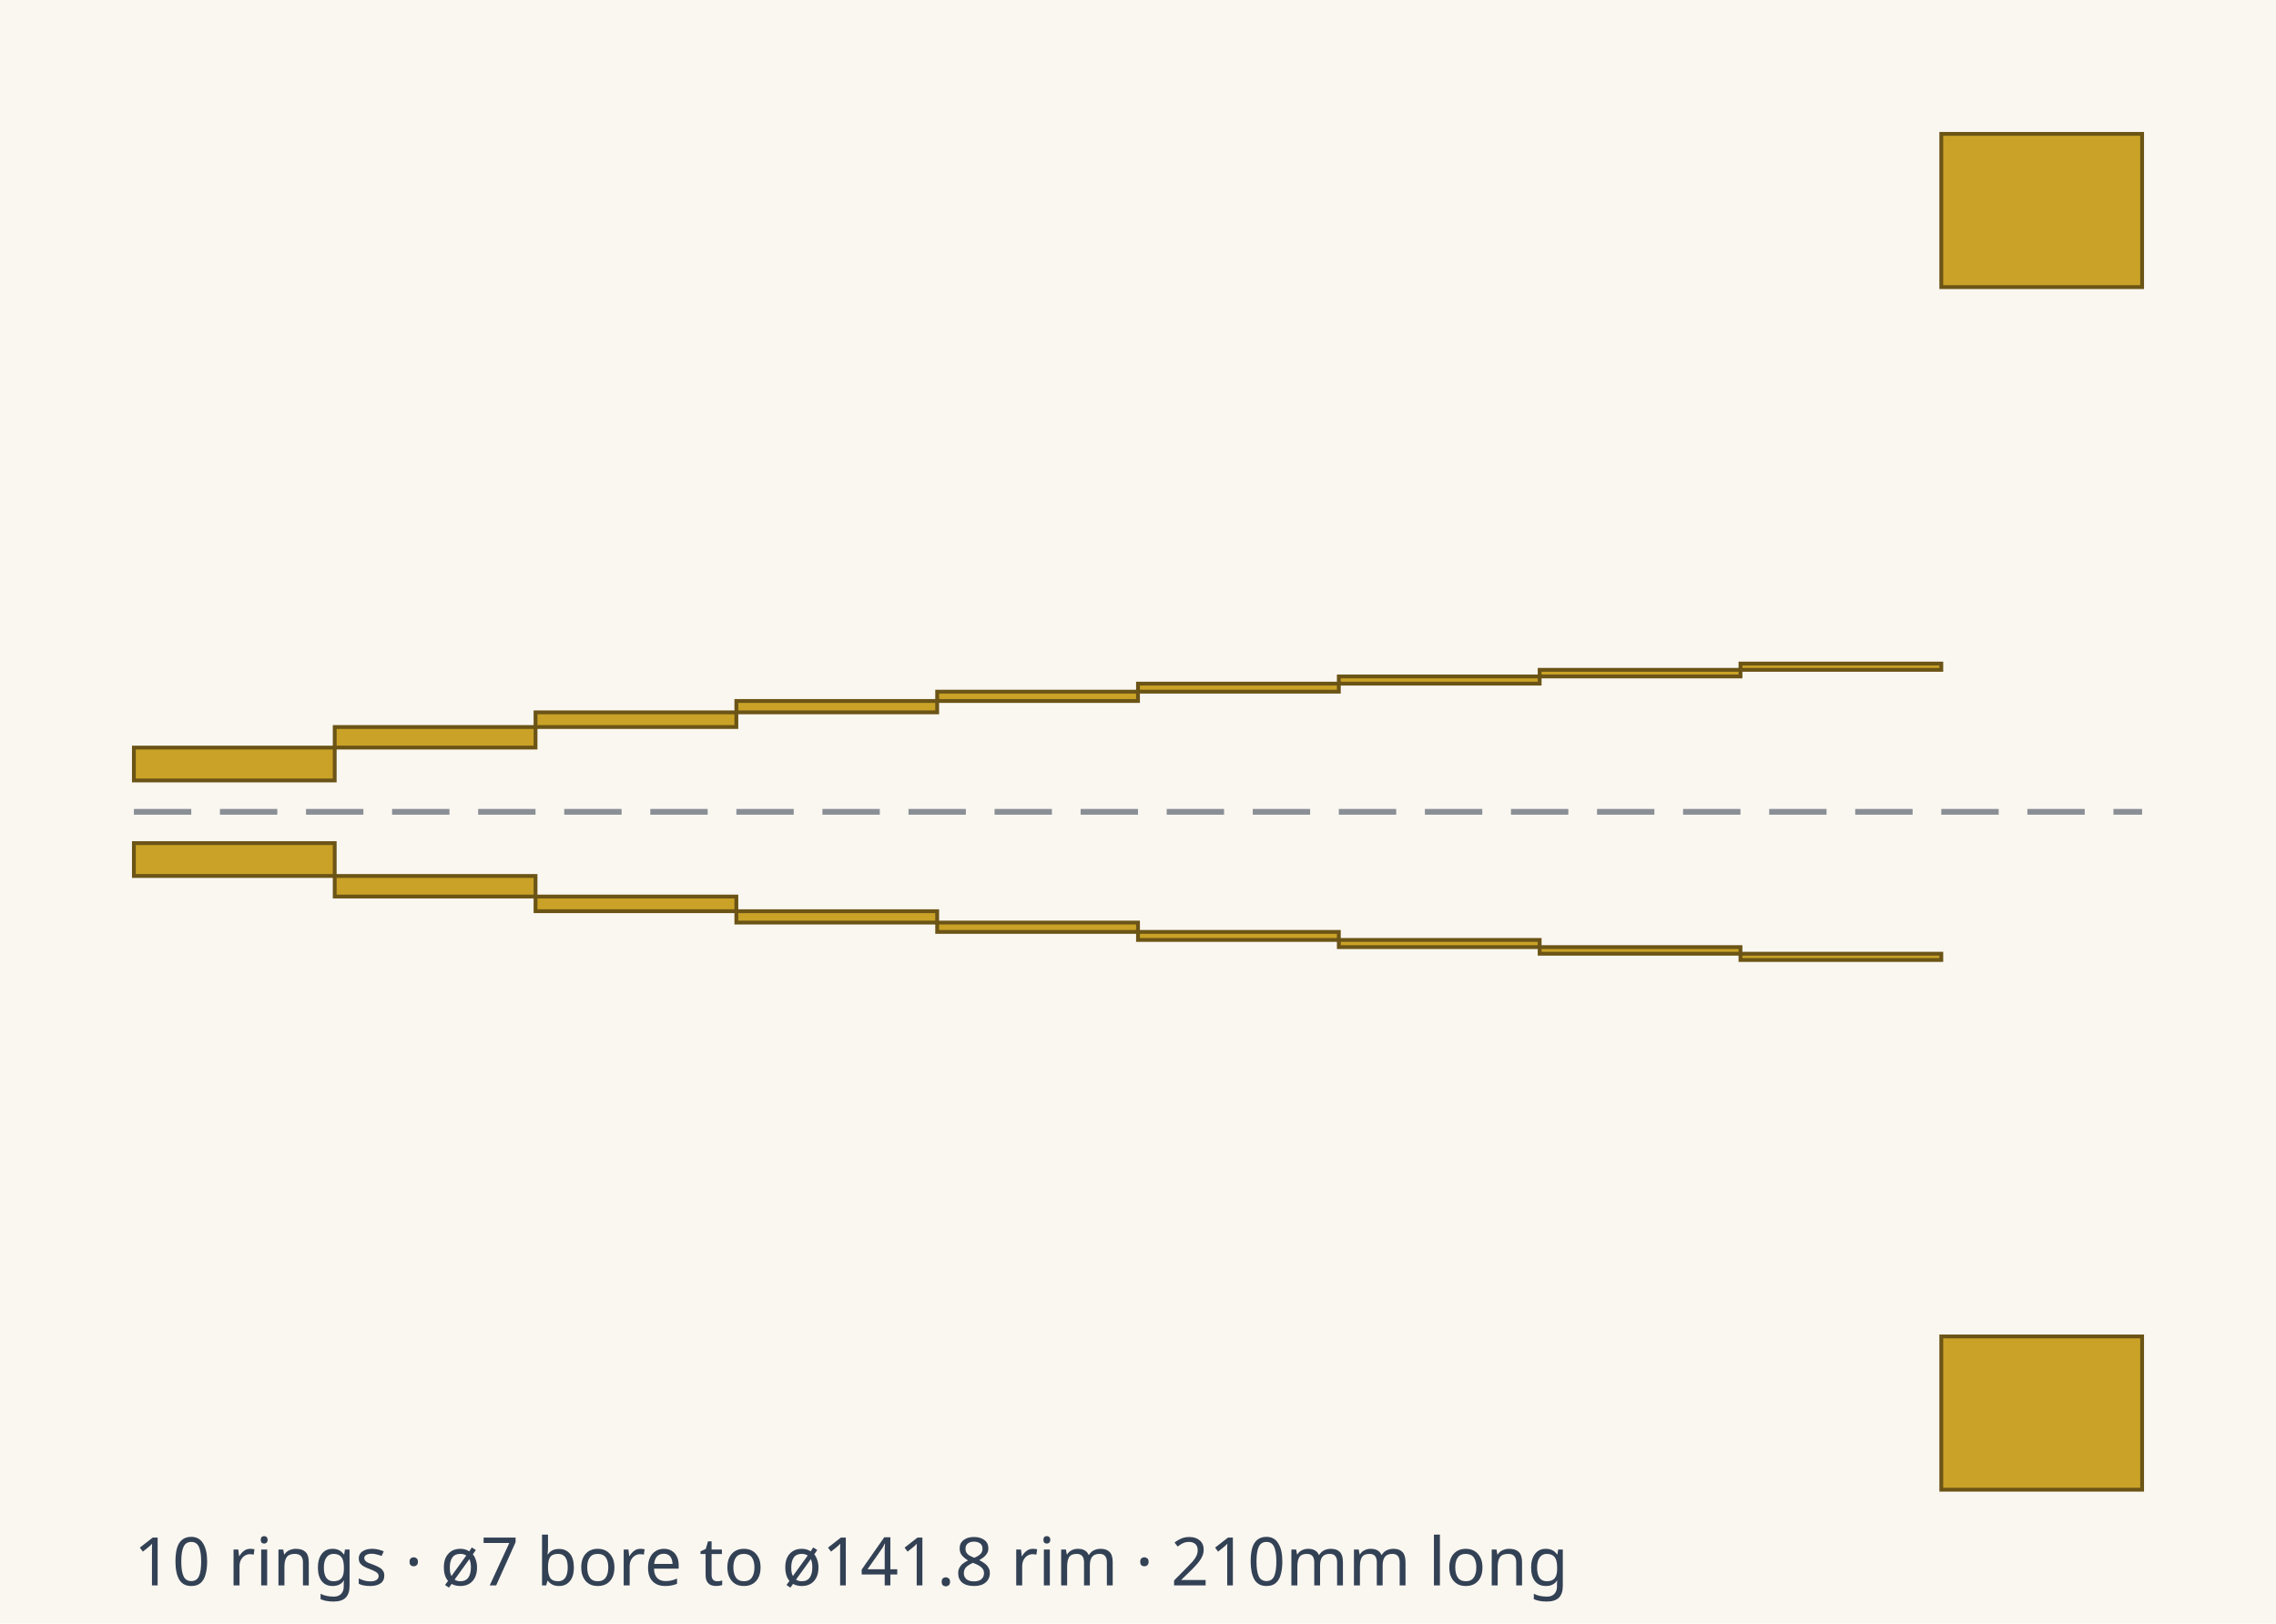
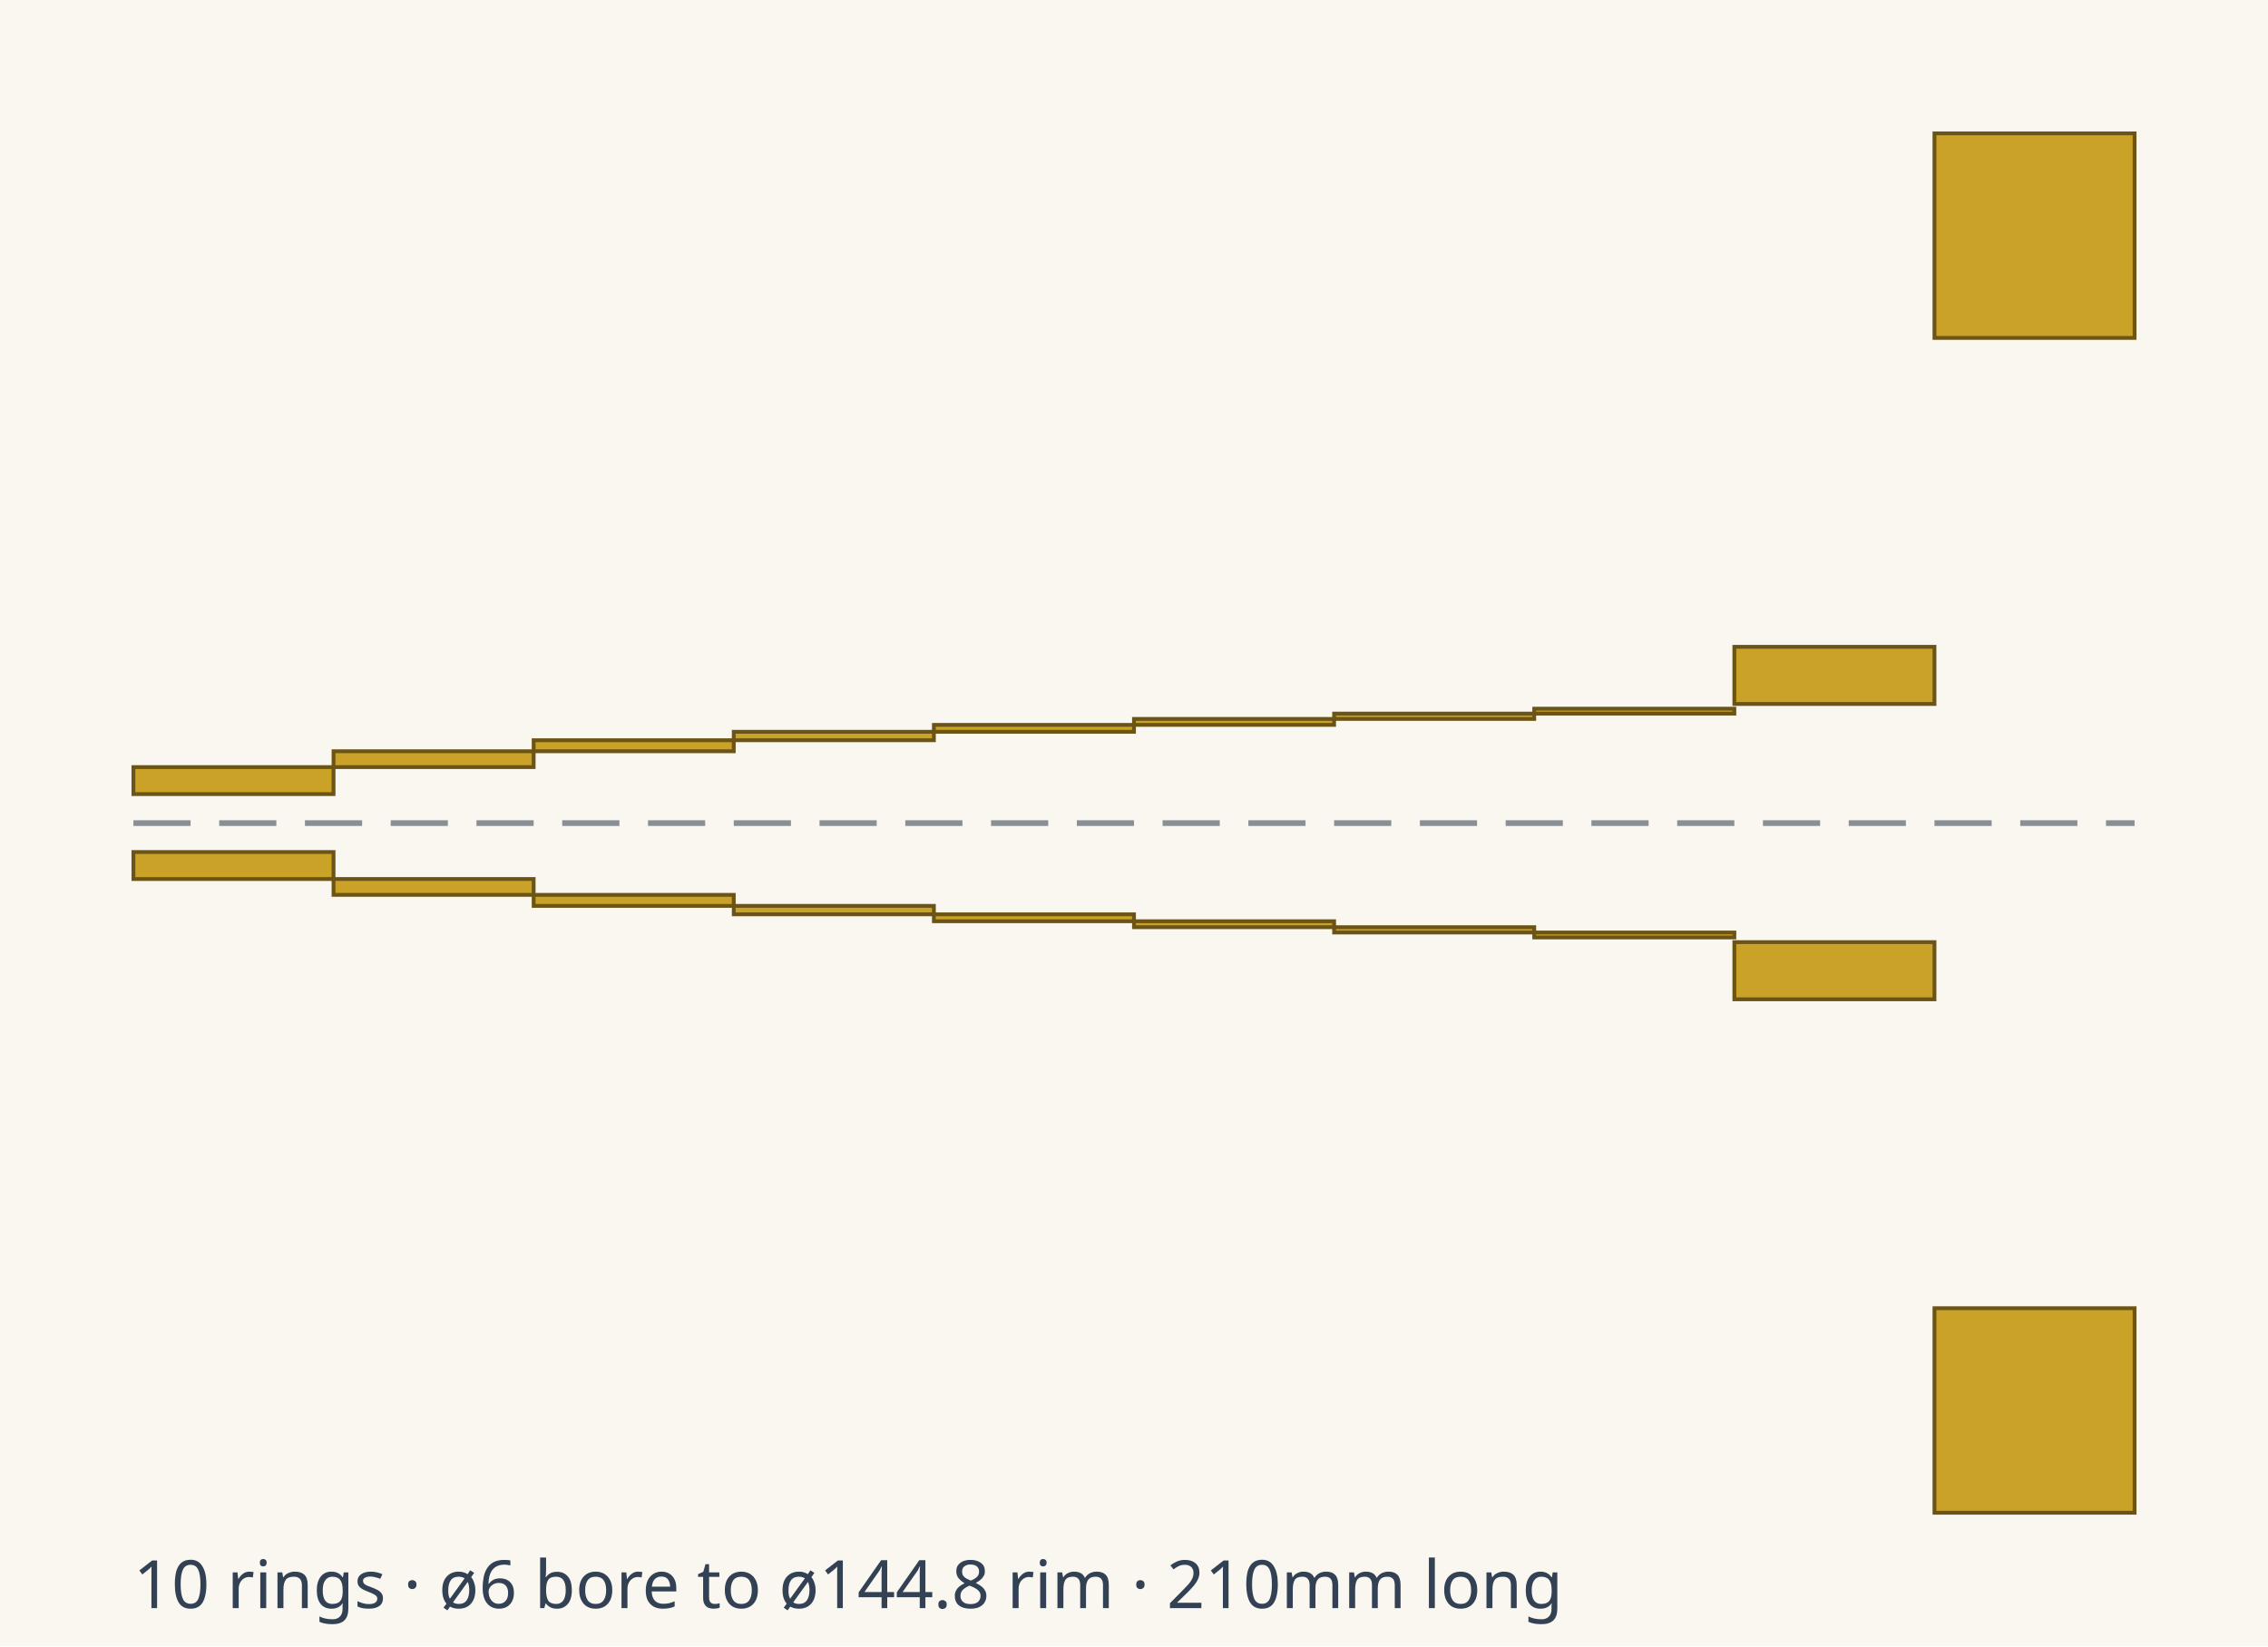
- <svg xmlns="http://www.w3.org/2000/svg" width="238.0mm" height="169.8mm" viewBox="0 0 238.0 169.8" role="img" aria-label="Axial section of a 10-ring bell: the bore climbing one staircase and the outside another, wall between them">
-   <rect width="238.0" height="169.8" fill="#faf7f0" />
-   <rect x="14.000" y="78.182" width="21.000" height="3.438" fill="#c9a227" stroke="#6b5416" stroke-width="0.4" />
-   <rect x="14.000" y="88.171" width="21.000" height="3.438" fill="#c9a227" stroke="#6b5416" stroke-width="0.4" />
-   <rect x="35.000" y="76.031" width="21.000" height="2.150" fill="#c9a227" stroke="#6b5416" stroke-width="0.4" />
-   <rect x="35.000" y="91.609" width="21.000" height="2.150" fill="#c9a227" stroke="#6b5416" stroke-width="0.4" />
-   <rect x="56.000" y="74.497" width="21.000" height="1.534" fill="#c9a227" stroke="#6b5416" stroke-width="0.4" />
-   <rect x="56.000" y="93.759" width="21.000" height="1.534" fill="#c9a227" stroke="#6b5416" stroke-width="0.4" />
-   <rect x="77.000" y="73.309" width="21.000" height="1.188" fill="#c9a227" stroke="#6b5416" stroke-width="0.4" />
-   <rect x="77.000" y="95.294" width="21.000" height="1.188" fill="#c9a227" stroke="#6b5416" stroke-width="0.4" />
-   <rect x="98.000" y="72.333" width="21.000" height="0.976" fill="#c9a227" stroke="#6b5416" stroke-width="0.4" />
-   <rect x="98.000" y="96.482" width="21.000" height="0.976" fill="#c9a227" stroke="#6b5416" stroke-width="0.4" />
-   <rect x="119.000" y="71.493" width="21.000" height="0.840" fill="#c9a227" stroke="#6b5416" stroke-width="0.4" />
-   <rect x="119.000" y="97.458" width="21.000" height="0.840" fill="#c9a227" stroke="#6b5416" stroke-width="0.4" />
-   <rect x="140.000" y="70.743" width="21.000" height="0.750" fill="#c9a227" stroke="#6b5416" stroke-width="0.4" />
-   <rect x="140.000" y="98.298" width="21.000" height="0.750" fill="#c9a227" stroke="#6b5416" stroke-width="0.4" />
-   <rect x="161.000" y="70.051" width="21.000" height="0.692" fill="#c9a227" stroke="#6b5416" stroke-width="0.4" />
-   <rect x="161.000" y="99.048" width="21.000" height="0.692" fill="#c9a227" stroke="#6b5416" stroke-width="0.4" />
-   <rect x="182.000" y="69.395" width="21.000" height="0.656" fill="#c9a227" stroke="#6b5416" stroke-width="0.4" />
-   <rect x="182.000" y="99.739" width="21.000" height="0.656" fill="#c9a227" stroke="#6b5416" stroke-width="0.4" />
-   <rect x="203.000" y="14.000" width="21.000" height="16.027" fill="#c9a227" stroke="#6b5416" stroke-width="0.4" />
-   <rect x="203.000" y="139.764" width="21.000" height="16.027" fill="#c9a227" stroke="#6b5416" stroke-width="0.4" />
-   <line x1="14.0" y1="84.9" x2="224.0" y2="84.9" stroke="#8a8f96" stroke-width="0.6" stroke-dasharray="6 3" />
-   <text x="14.0" y="165.8" font-family="ui-sans-serif,system-ui,sans-serif" font-size="7" fill="#334155">10 rings · ø7 bore to ø141.8 rim · 210mm long</text>
+ <svg xmlns="http://www.w3.org/2000/svg" width="238.0mm" height="172.8mm" viewBox="0 0 238.0 172.8" role="img" aria-label="Axial section of a 10-ring bell: the bore climbing one staircase and the outside another, wall between them">
+   <rect width="238.0" height="172.8" fill="#faf7f0" />
+   <rect x="14.000" y="80.521" width="21.000" height="2.834" fill="#c9a227" stroke="#6b5416" stroke-width="0.4" />
+   <rect x="14.000" y="89.436" width="21.000" height="2.834" fill="#c9a227" stroke="#6b5416" stroke-width="0.4" />
+   <rect x="35.000" y="78.858" width="21.000" height="1.663" fill="#c9a227" stroke="#6b5416" stroke-width="0.4" />
+   <rect x="35.000" y="92.269" width="21.000" height="1.663" fill="#c9a227" stroke="#6b5416" stroke-width="0.4" />
+   <rect x="56.000" y="77.701" width="21.000" height="1.157" fill="#c9a227" stroke="#6b5416" stroke-width="0.4" />
+   <rect x="56.000" y="93.933" width="21.000" height="1.157" fill="#c9a227" stroke="#6b5416" stroke-width="0.4" />
+   <rect x="77.000" y="76.815" width="21.000" height="0.886" fill="#c9a227" stroke="#6b5416" stroke-width="0.4" />
+   <rect x="77.000" y="95.089" width="21.000" height="0.886" fill="#c9a227" stroke="#6b5416" stroke-width="0.4" />
+   <rect x="98.000" y="76.090" width="21.000" height="0.725" fill="#c9a227" stroke="#6b5416" stroke-width="0.4" />
+   <rect x="98.000" y="95.976" width="21.000" height="0.725" fill="#c9a227" stroke="#6b5416" stroke-width="0.4" />
+   <rect x="119.000" y="75.465" width="21.000" height="0.624" fill="#c9a227" stroke="#6b5416" stroke-width="0.4" />
+   <rect x="119.000" y="96.701" width="21.000" height="0.624" fill="#c9a227" stroke="#6b5416" stroke-width="0.4" />
+   <rect x="140.000" y="74.906" width="21.000" height="0.559" fill="#c9a227" stroke="#6b5416" stroke-width="0.4" />
+   <rect x="140.000" y="97.325" width="21.000" height="0.559" fill="#c9a227" stroke="#6b5416" stroke-width="0.4" />
+   <rect x="161.000" y="74.389" width="21.000" height="0.518" fill="#c9a227" stroke="#6b5416" stroke-width="0.4" />
+   <rect x="161.000" y="97.884" width="21.000" height="0.518" fill="#c9a227" stroke="#6b5416" stroke-width="0.4" />
+   <rect x="182.000" y="67.895" width="21.000" height="6.000" fill="#c9a227" stroke="#6b5416" stroke-width="0.4" />
+   <rect x="182.000" y="98.895" width="21.000" height="6.000" fill="#c9a227" stroke="#6b5416" stroke-width="0.4" />
+   <rect x="203.000" y="14.000" width="21.000" height="21.471" fill="#c9a227" stroke="#6b5416" stroke-width="0.4" />
+   <rect x="203.000" y="137.320" width="21.000" height="21.471" fill="#c9a227" stroke="#6b5416" stroke-width="0.4" />
+   <line x1="14.0" y1="86.4" x2="224.0" y2="86.4" stroke="#8a8f96" stroke-width="0.6" stroke-dasharray="6 3" />
+   <text x="14.0" y="168.8" font-family="ui-sans-serif,system-ui,sans-serif" font-size="7" fill="#334155">10 rings · ø6 bore to ø144.8 rim · 210mm long</text>
</svg>
